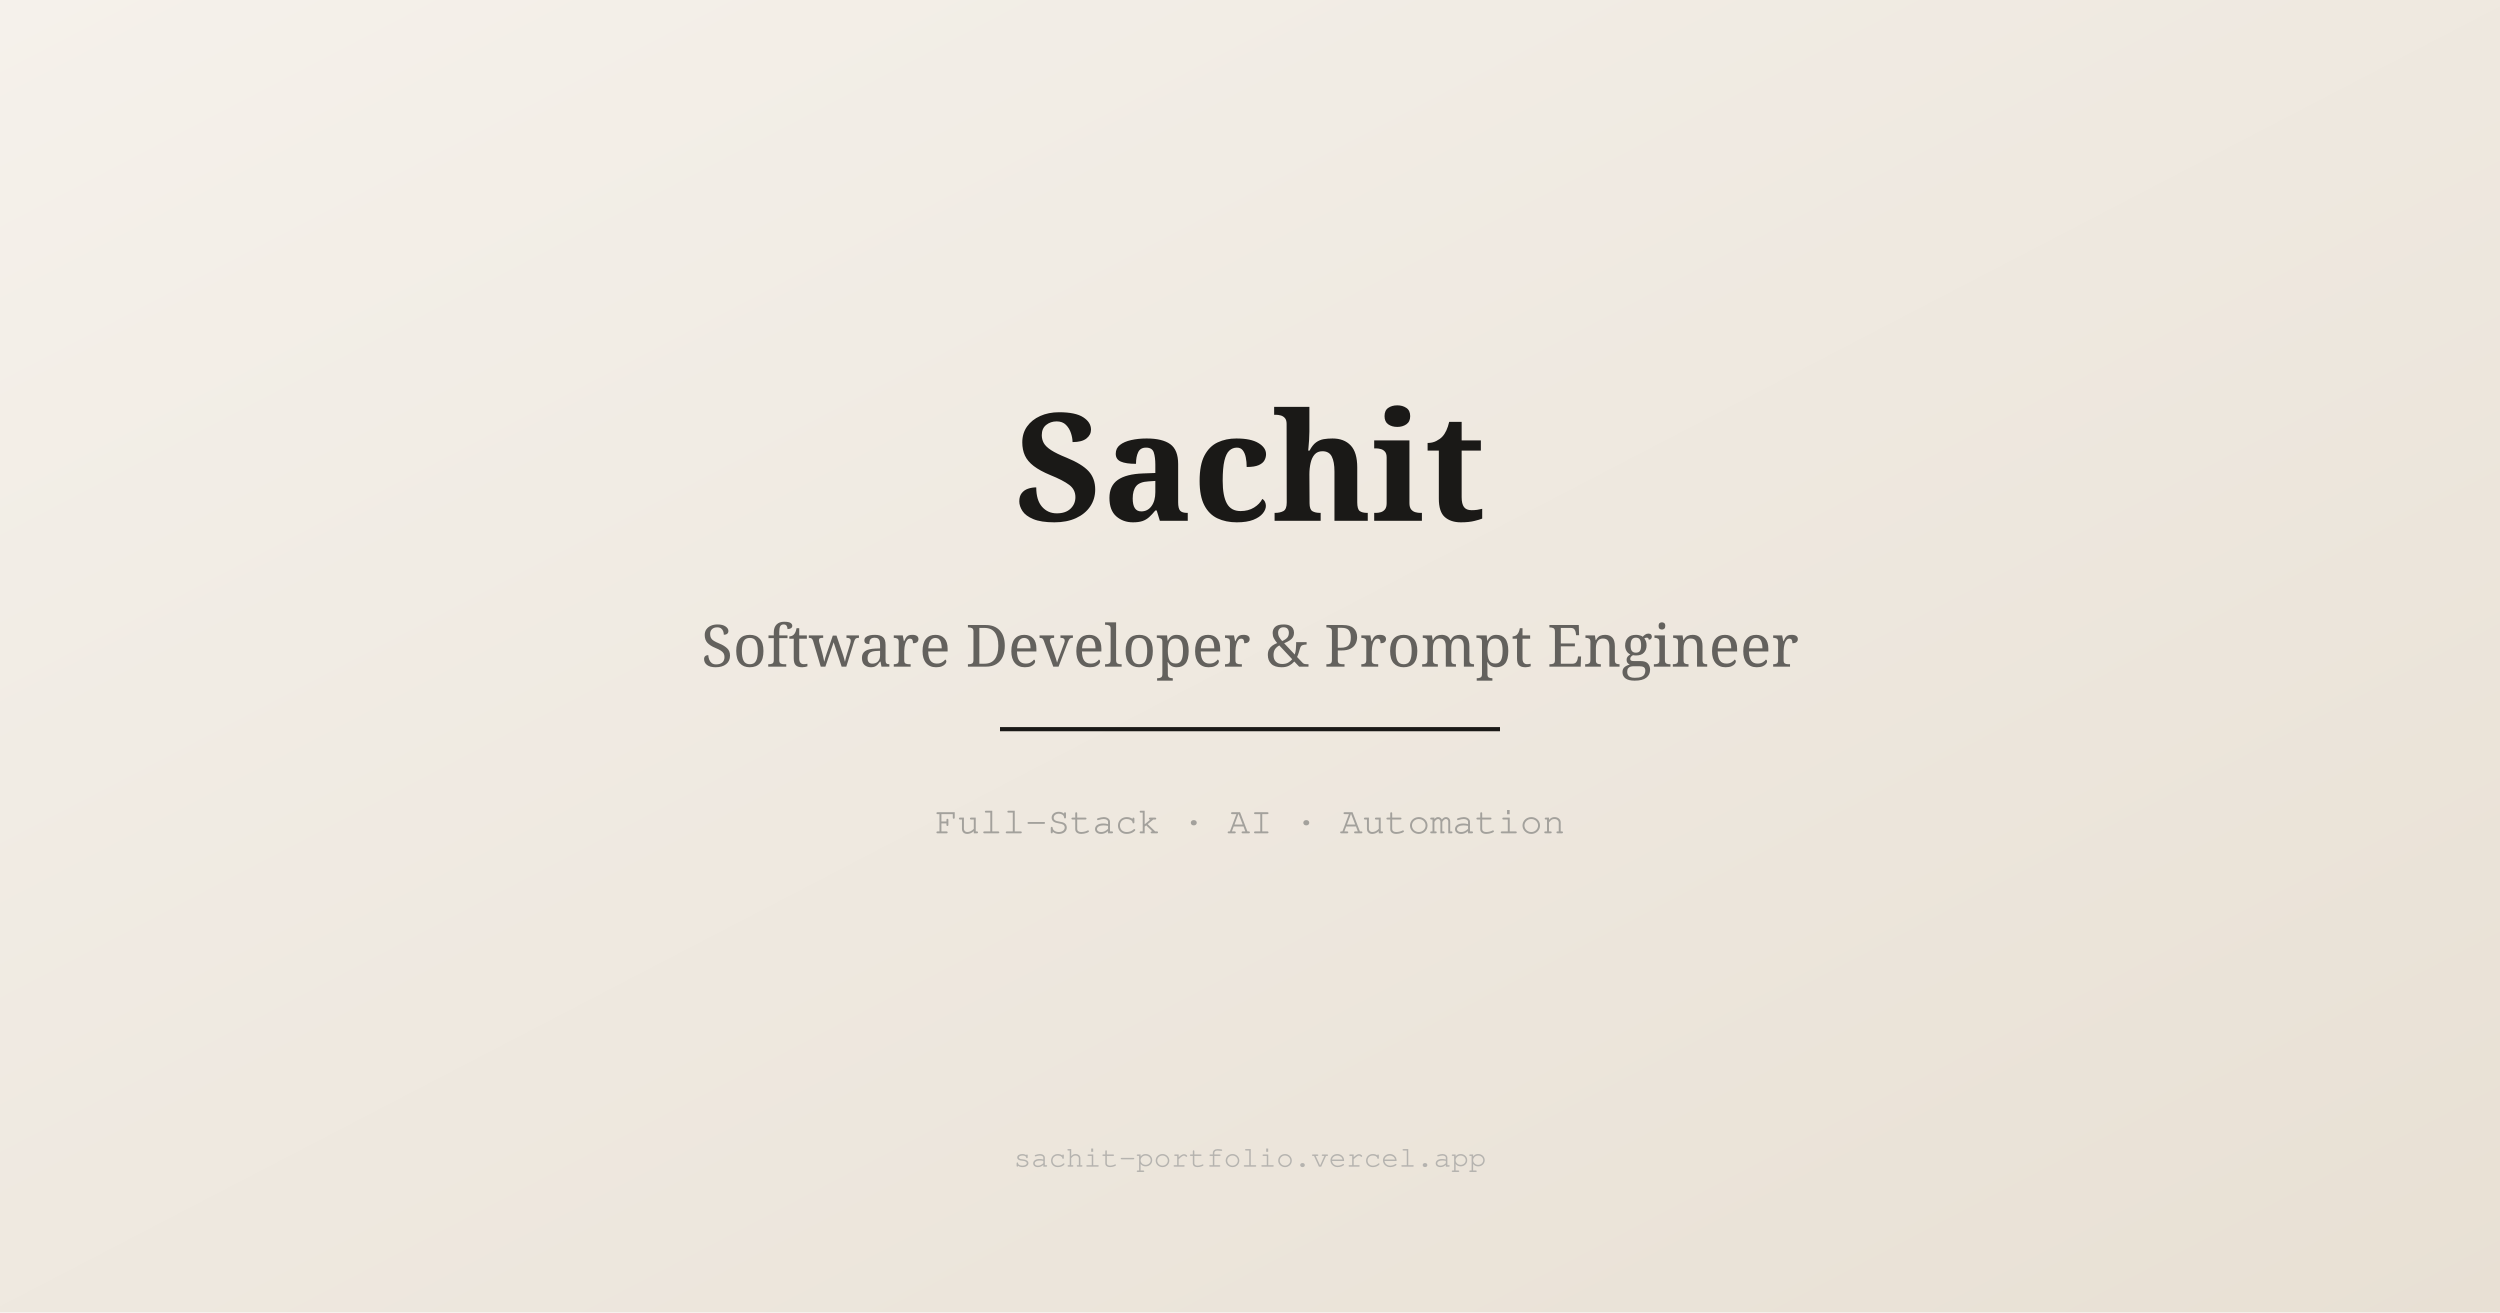
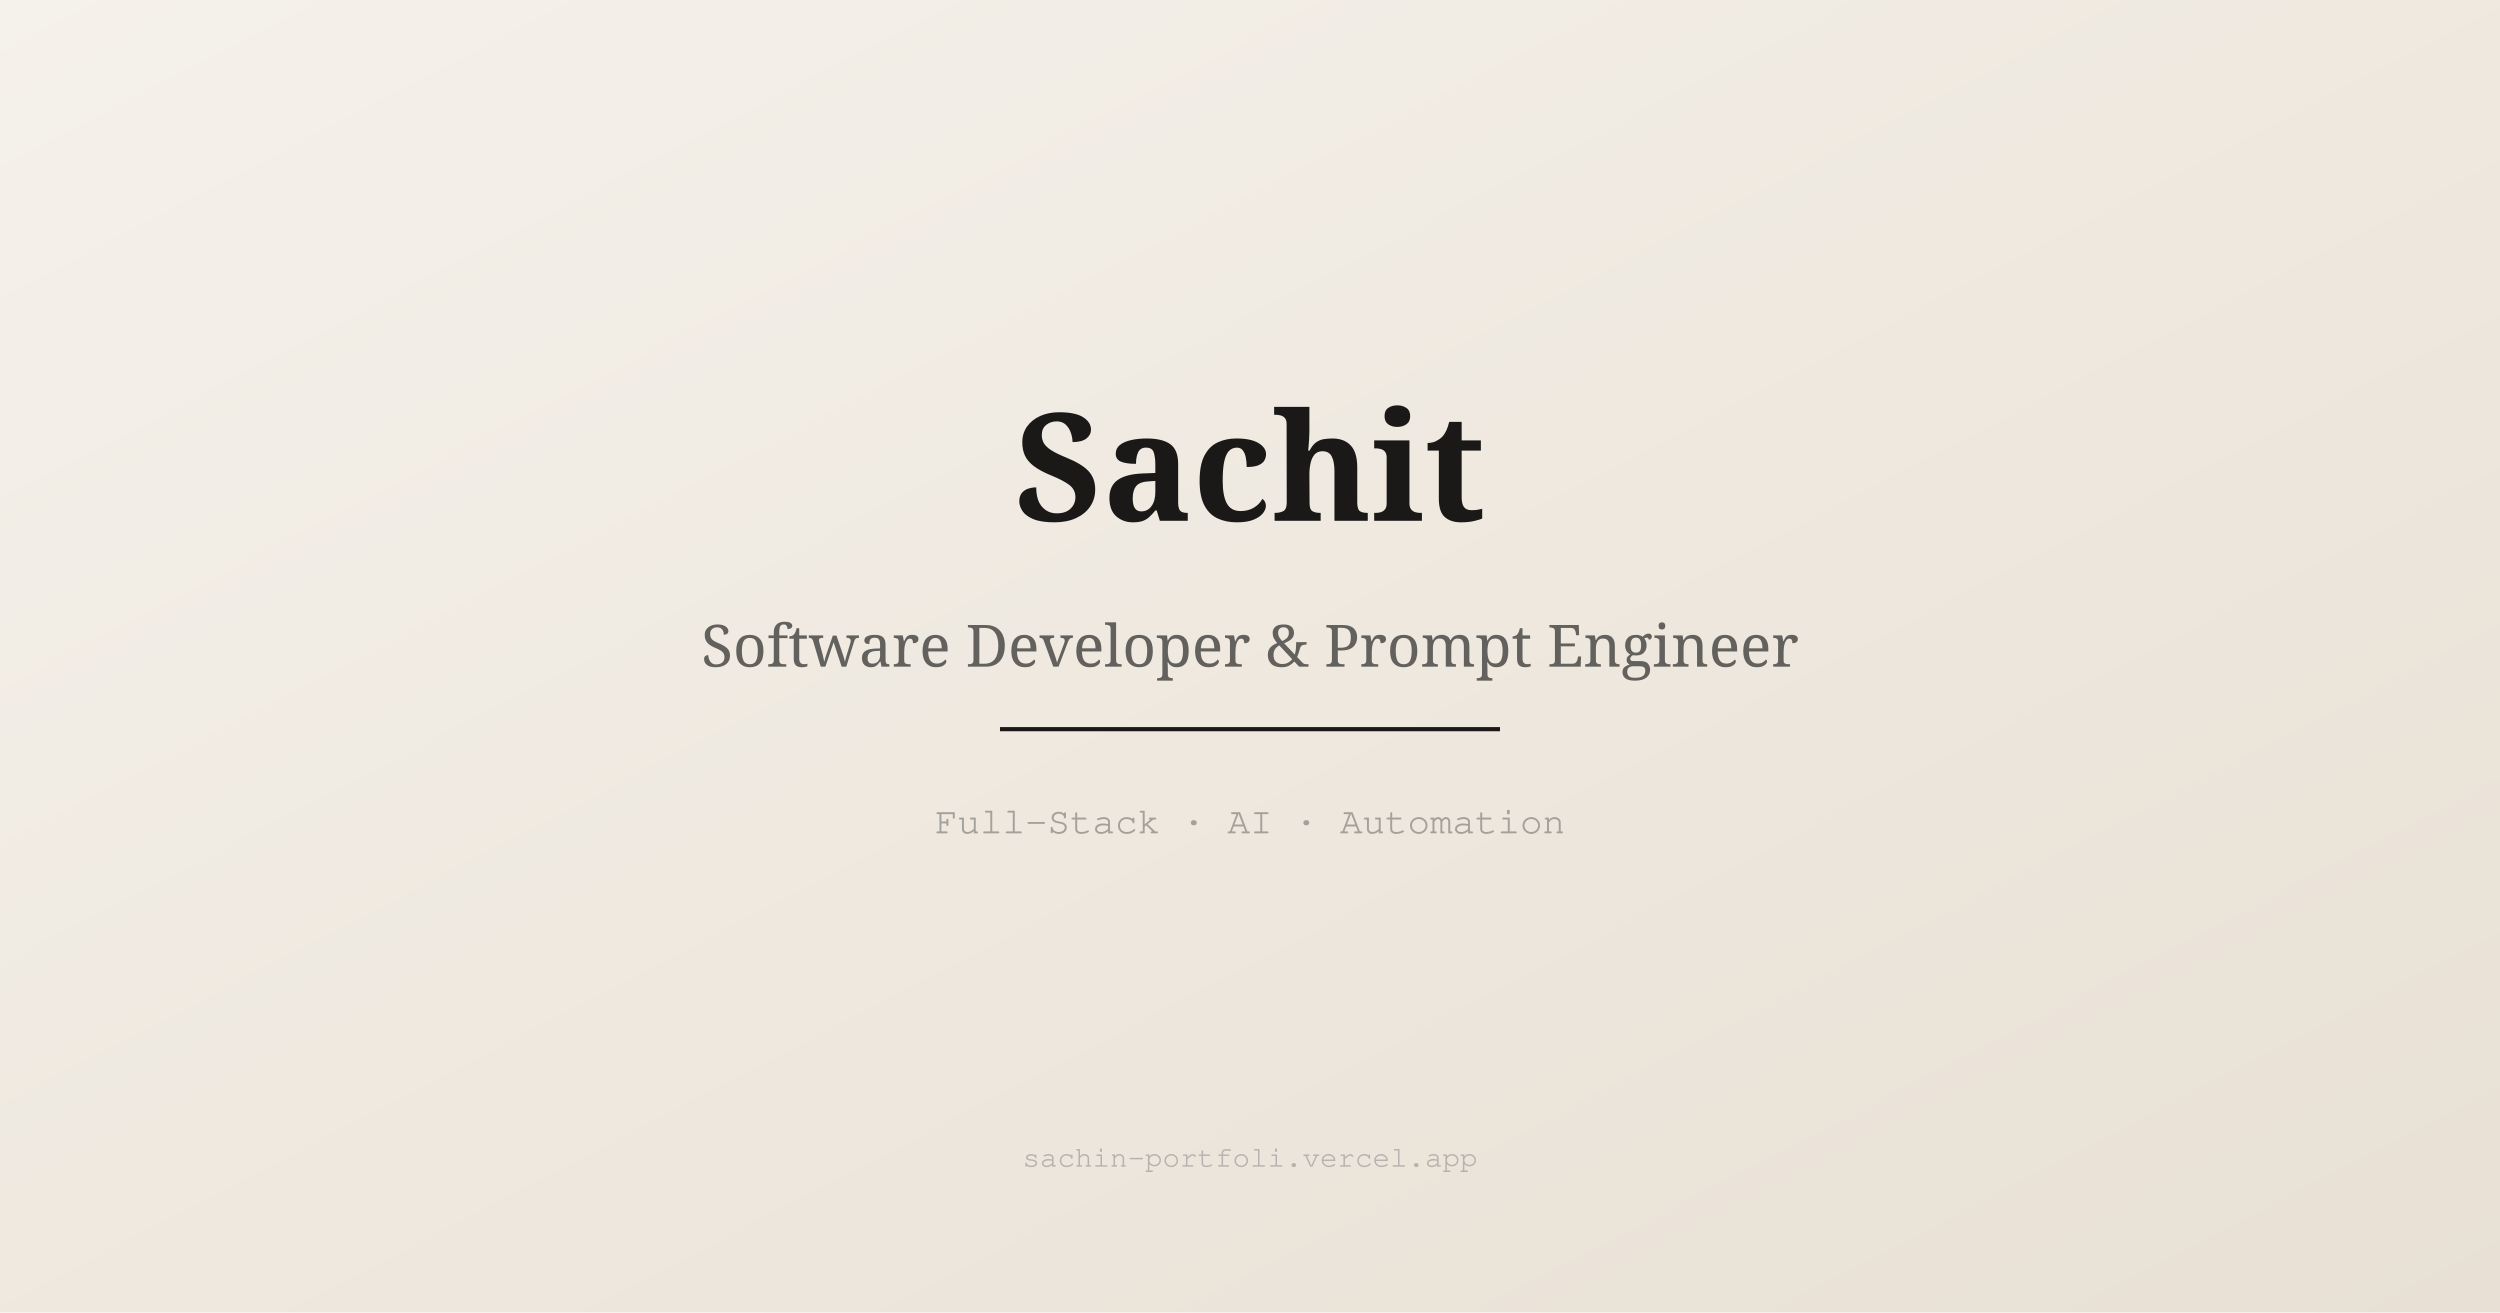
<svg xmlns="http://www.w3.org/2000/svg" width="1200" height="630" viewBox="0 0 1200 630">
  <defs>
    <linearGradient id="bg" x1="0%" y1="0%" x2="100%" y2="100%">
      <stop offset="0%" style="stop-color:#f5f1eb;stop-opacity:1" />
      <stop offset="100%" style="stop-color:#e8e0d4;stop-opacity:1" />
    </linearGradient>
  </defs>
  <rect width="1200" height="630" fill="url(#bg)" />
  <text x="600" y="250" font-family="Georgia, serif" font-size="72" font-weight="bold" fill="#1A1917" text-anchor="middle">Sachit</text>
  <text x="600" y="320" font-family="Georgia, serif" font-size="28" fill="#63615D" text-anchor="middle">Software Developer &amp; Prompt Engineer</text>
  <line x1="480" y1="350" x2="720" y2="350" stroke="#1A1917" stroke-width="2" />
  <text x="600" y="400" font-family="Courier, monospace" font-size="18" fill="#A3A19C" text-anchor="middle">Full-Stack · AI · Automation</text>
-   <text x="600" y="560" font-family="Courier, monospace" font-size="14" fill="#B5B3AF" text-anchor="middle">sachit-portfolio.vercel.app</text>
+   <text x="600" y="560" font-family="Courier, monospace" font-size="14" fill="#B5B3AF" text-anchor="middle">sachin-portfoli.vercel.app</text>
</svg>
